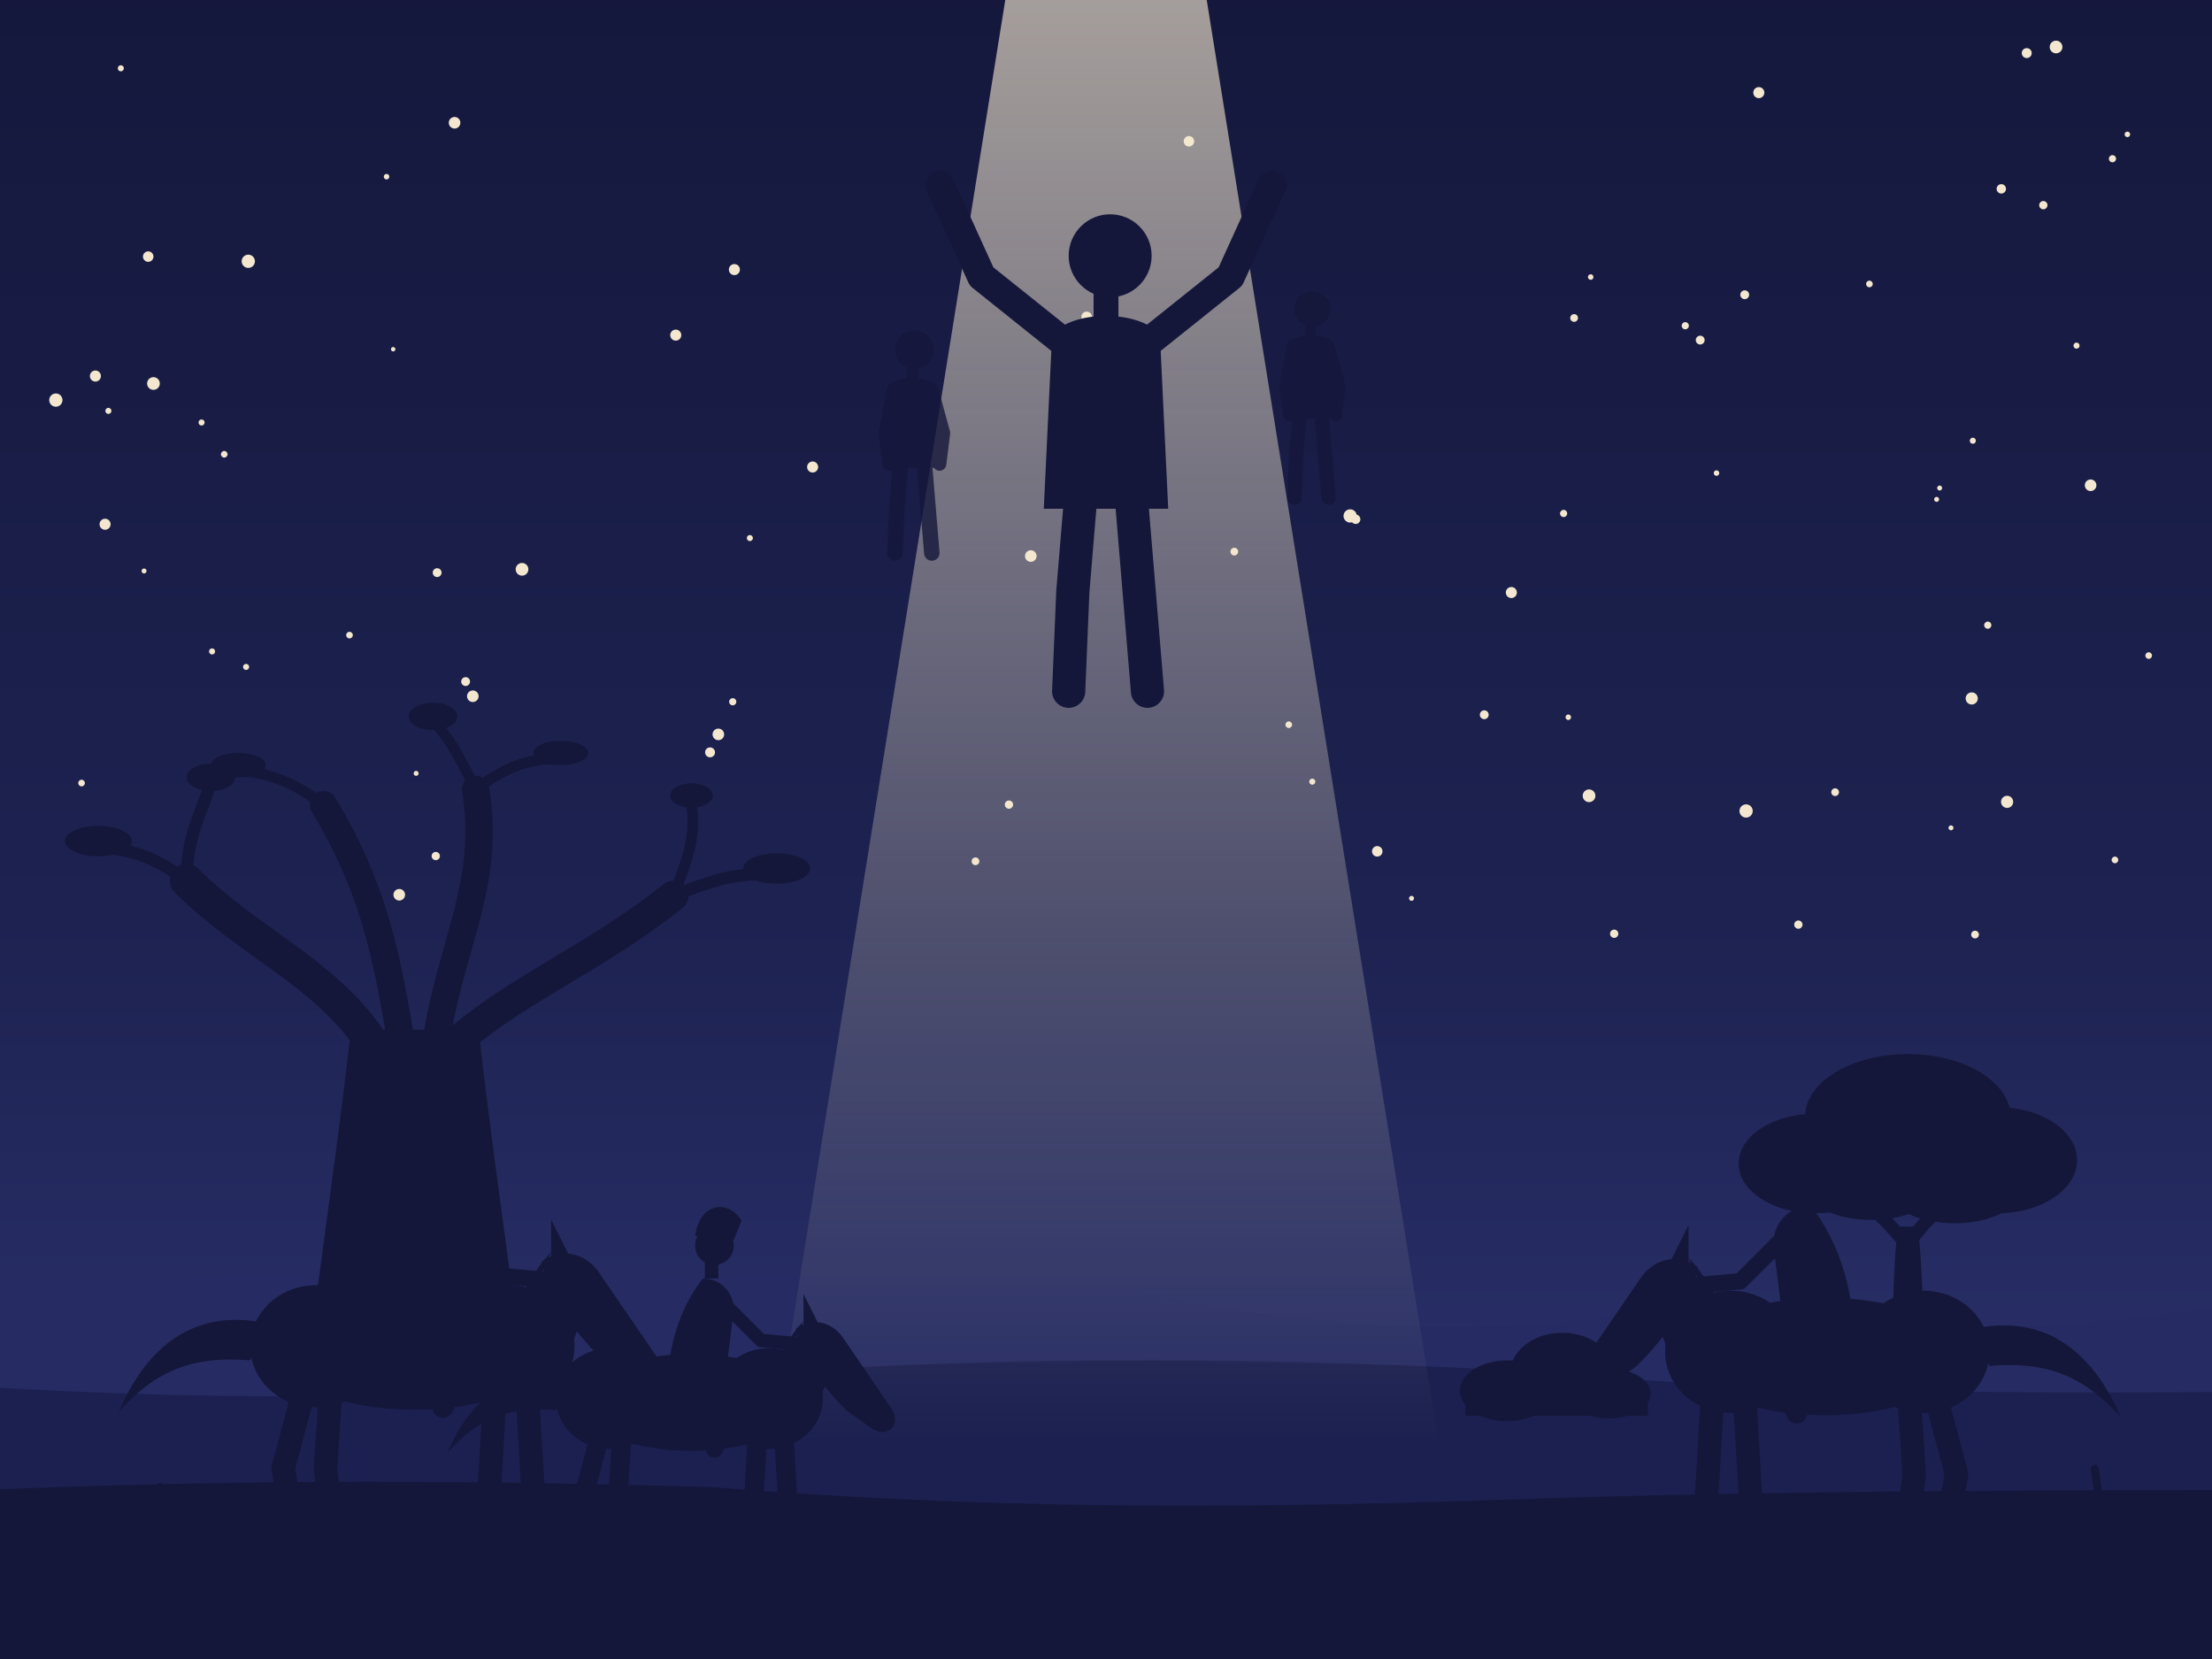
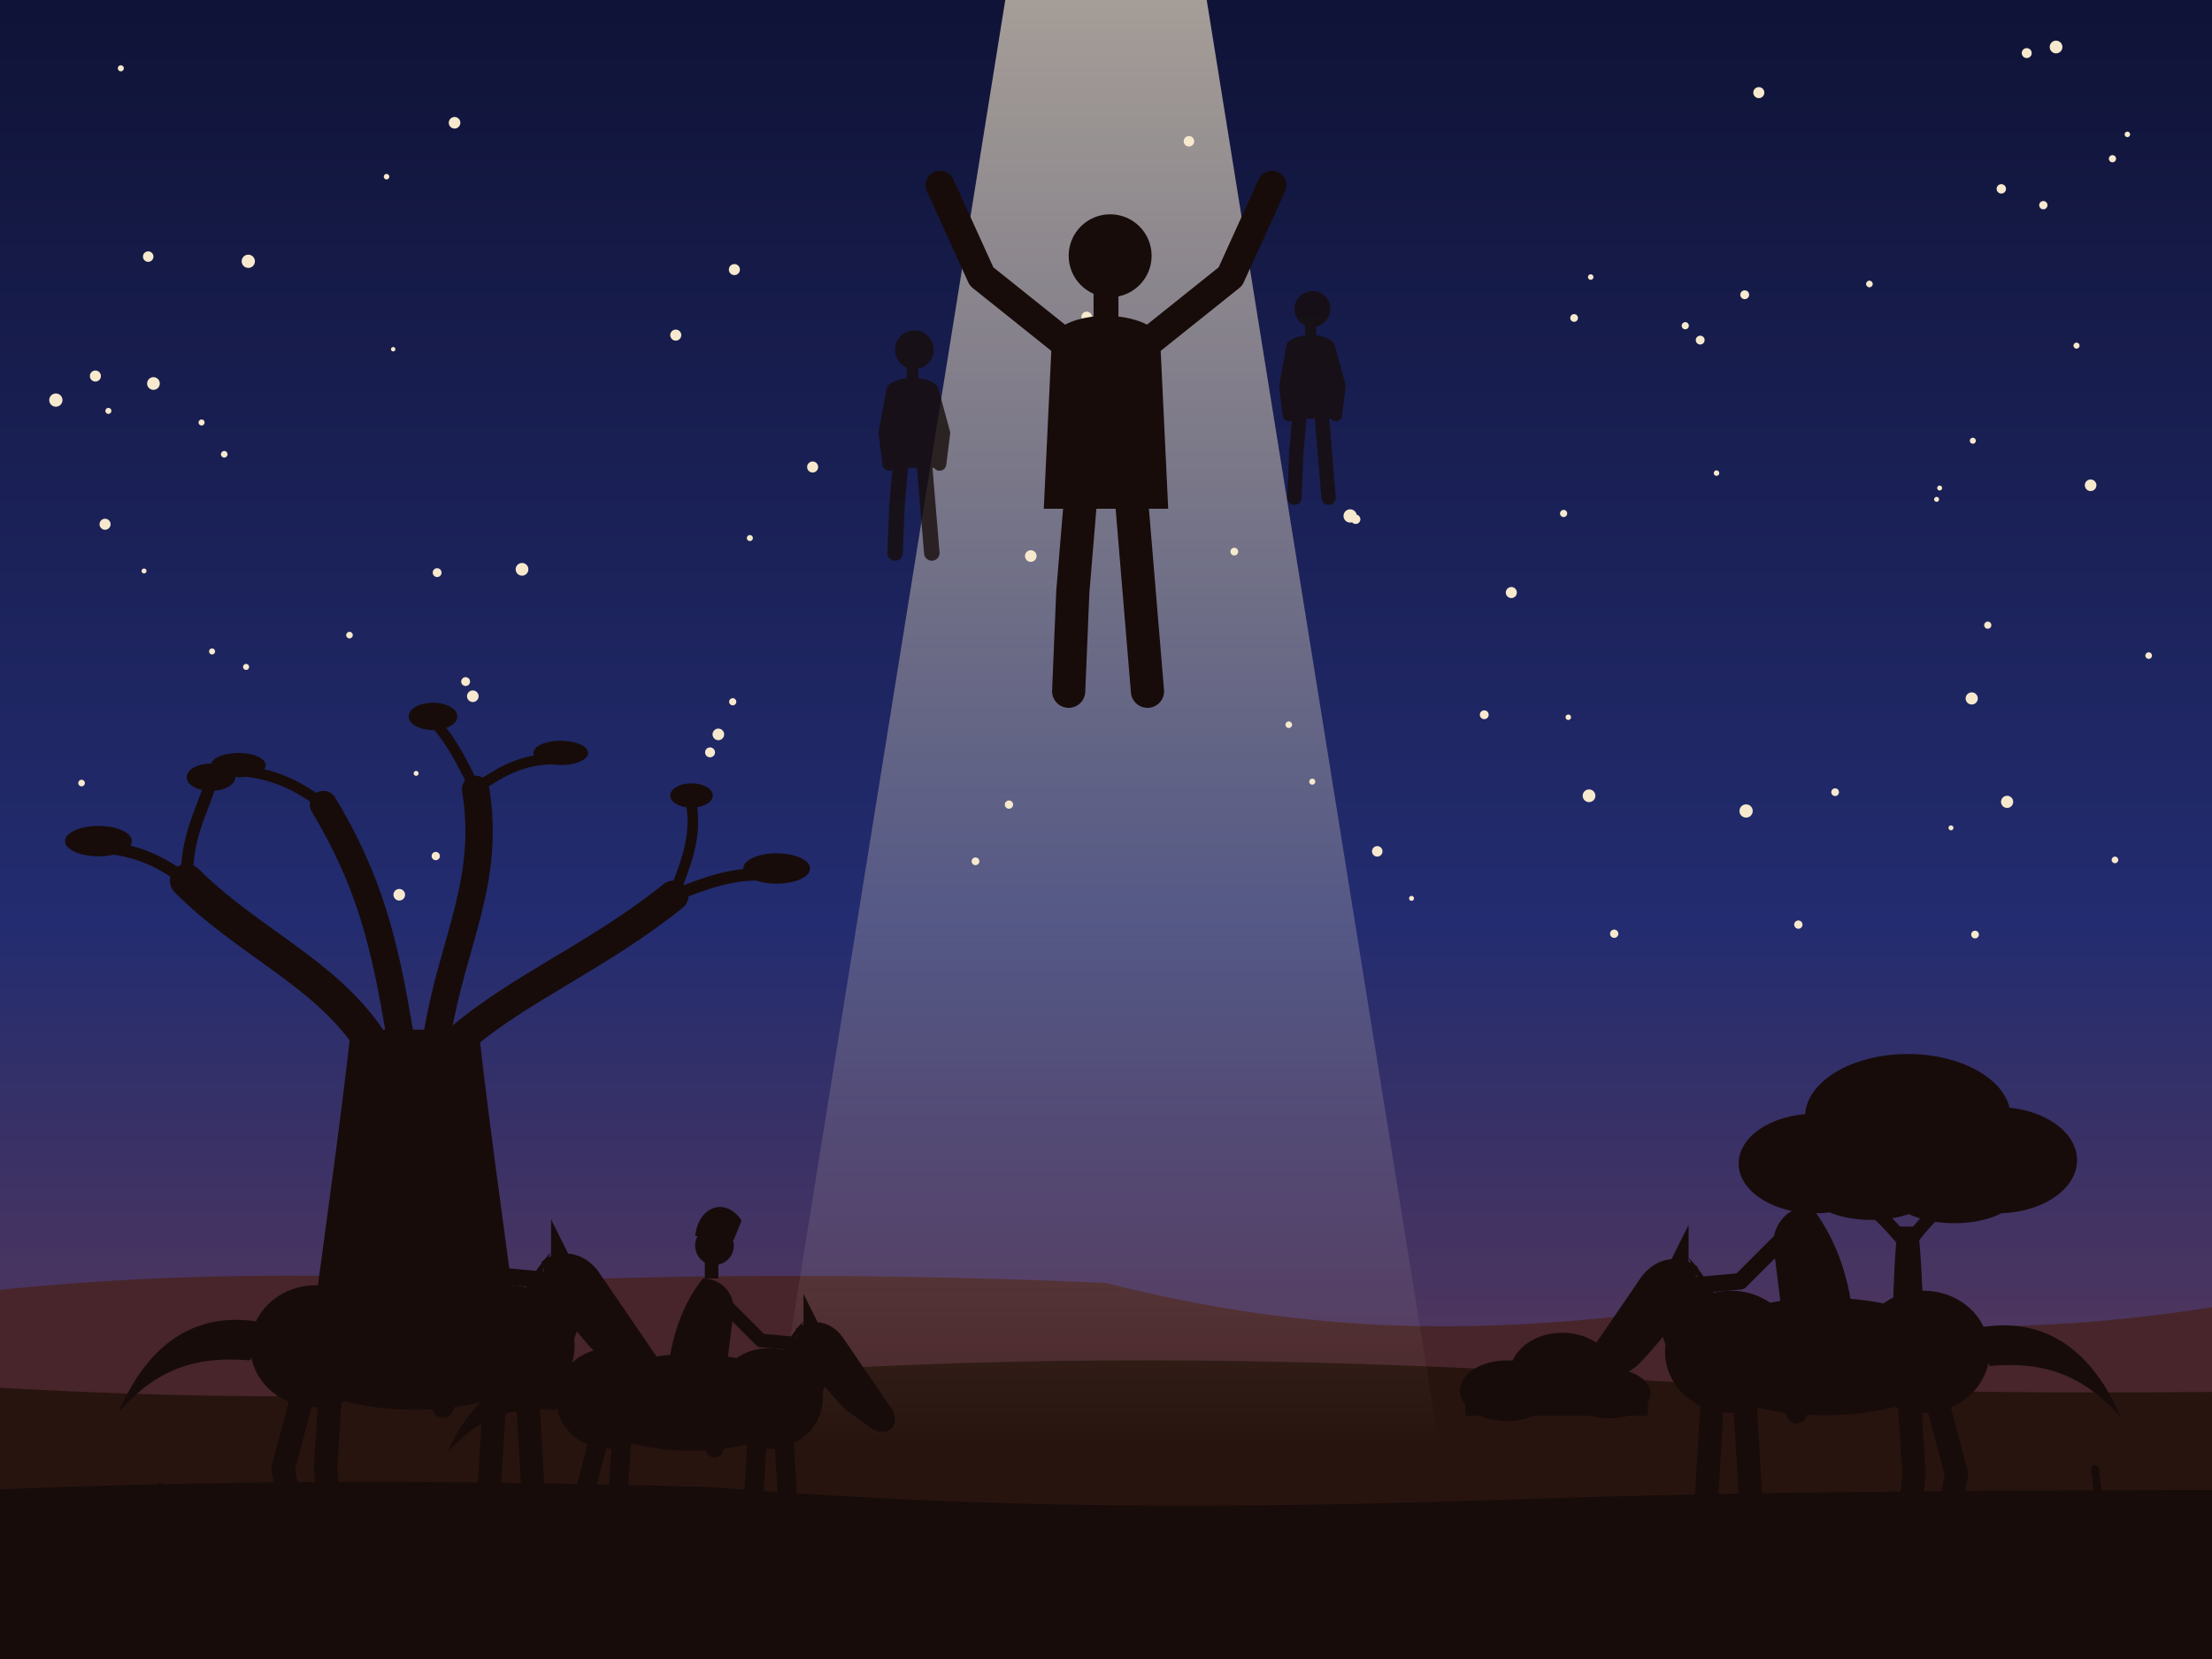
<svg xmlns="http://www.w3.org/2000/svg" viewBox="0 0 800 600" preserveAspectRatio="xMidYMid slice">
  <defs>
    <linearGradient id="diaba-lompo-ciel" x1="0" y1="0" x2="0" y2="1">
-       <stop offset="0" stop-color="#14173a" />
-       <stop offset="0.55" stop-color="#1d2251" />
-       <stop offset="1" stop-color="#323a7a" />
+       <stop offset="0" stop-color="#0d1030" />
+       <stop offset="0.55" stop-color="#232c70" />
+       <stop offset="1" stop-color="#7a3f4a" />
    </linearGradient>
    <radialGradient id="diaba-lompo-halo">
-       <stop offset="0" stop-color="#f3e7cf" stop-opacity="0.55" />
-       <stop offset="0.5" stop-color="#f3e7cf" stop-opacity="0.15" />
-       <stop offset="1" stop-color="#f3e7cf" stop-opacity="0" />
+       <stop offset="0" stop-color="#f7e9cd" stop-opacity="0.55" />
+       <stop offset="0.5" stop-color="#f7e9cd" stop-opacity="0.15" />
+       <stop offset="1" stop-color="#f7e9cd" stop-opacity="0" />
    </radialGradient>
    <linearGradient id="diaba-lompo-rayon" x1="0" y1="0" x2="0" y2="1">
-       <stop offset="0" stop-color="#f3e7cf" stop-opacity="0.7" />
-       <stop offset="1" stop-color="#f3e7cf" stop-opacity="0" />
+       <stop offset="0" stop-color="#f7e9cd" stop-opacity="0.7" />
+       <stop offset="1" stop-color="#f7e9cd" stop-opacity="0" />
    </linearGradient>
  </defs>
  <g class="calque-fond">
    <rect x="-40" y="-40" width="880" height="680" fill="url(#diaba-lompo-ciel)" />
    <g class="anime-scintille">
-       <g fill="#f3e7cf">
+       <g fill="#f7e9cd">
        <circle cx="20.2" cy="144.7" r="2.4" />
        <circle cx="631.5" cy="293.3" r="2.4" />
        <circle cx="725.9" cy="290" r="2.2" />
        <circle cx="265" cy="253.8" r="1.3" />
        <circle cx="72.9" cy="152.8" r="1.1" />
        <circle cx="565.5" cy="185.7" r="1.3" />
        <circle cx="567.2" cy="259.4" r="1" />
        <circle cx="139.8" cy="63.9" r="1" />
        <circle cx="546.6" cy="214.3" r="2" />
        <circle cx="636.1" cy="33.5" r="2" />
        <circle cx="265.6" cy="97.5" r="2" />
        <circle cx="739" cy="74.2" r="1.5" />
        <circle cx="733" cy="19.2" r="1.8" />
        <circle cx="764" cy="57.4" r="1.3" />
        <circle cx="498.1" cy="307.9" r="1.9" />
        <circle cx="764.9" cy="311" r="1.2" />
        <circle cx="157.6" cy="309.6" r="1.5" />
        <circle cx="466.1" cy="262.1" r="1.2" />
        <circle cx="574.7" cy="287.8" r="2.3" />
        <circle cx="631" cy="106.6" r="1.6" />
        <circle cx="89" cy="241.2" r="1.1" />
        <circle cx="81.1" cy="164.3" r="1.2" />
        <circle cx="713.1" cy="252.6" r="2.2" />
        <circle cx="38" cy="189.6" r="2" />
        <circle cx="293.9" cy="168.9" r="2" />
        <circle cx="52.1" cy="206.5" r="0.9" />
        <circle cx="188.8" cy="205.9" r="2.3" />
        <circle cx="126.4" cy="229.7" r="1.2" />
        <circle cx="474.6" cy="282.7" r="1.1" />
        <circle cx="583.8" cy="337.7" r="1.5" />
        <circle cx="446.4" cy="199.5" r="1.4" />
        <circle cx="53.6" cy="92.8" r="1.9" />
        <circle cx="700.4" cy="180.6" r="0.9" />
        <circle cx="43.7" cy="24.7" r="1.1" />
        <circle cx="609.5" cy="117.8" r="1.3" />
        <circle cx="352.8" cy="311.5" r="1.4" />
        <circle cx="713.5" cy="159.4" r="1.1" />
        <circle cx="536.8" cy="258.5" r="1.6" />
        <circle cx="490.3" cy="187.8" r="1.7" />
        <circle cx="569.3" cy="115" r="1.4" />
        <circle cx="575.3" cy="100.2" r="1" />
        <circle cx="769.4" cy="48.6" r="1" />
        <circle cx="364.9" cy="291" r="1.5" />
        <circle cx="34.5" cy="136" r="2" />
        <circle cx="144.4" cy="323.6" r="2.1" />
        <circle cx="701.5" cy="176.5" r="0.9" />
        <circle cx="76.7" cy="235.6" r="1.1" />
        <circle cx="150.5" cy="279.7" r="0.9" />
        <circle cx="259.8" cy="265.6" r="2.1" />
        <circle cx="142.2" cy="126.3" r="0.8" />
        <circle cx="39.2" cy="148.6" r="1.1" />
        <circle cx="164.4" cy="44.4" r="2.1" />
        <circle cx="168.4" cy="246.5" r="1.6" />
        <circle cx="723.8" cy="68.3" r="1.7" />
        <circle cx="751" cy="125" r="1.1" />
        <circle cx="756.1" cy="175.5" r="2.1" />
        <circle cx="663.7" cy="286.5" r="1.4" />
        <circle cx="256.8" cy="272.1" r="1.8" />
        <circle cx="714.3" cy="338" r="1.4" />
        <circle cx="430" cy="51.1" r="1.9" />
        <circle cx="271.2" cy="194.6" r="1.1" />
        <circle cx="171" cy="251.8" r="2.1" />
        <circle cx="676.1" cy="102.7" r="1.2" />
        <circle cx="244.4" cy="121.2" r="2" />
        <circle cx="488.3" cy="186.6" r="2.4" />
        <circle cx="743.6" cy="17" r="2.3" />
        <circle cx="29.5" cy="283.2" r="1.2" />
        <circle cx="620.8" cy="171.1" r="1" />
        <circle cx="705.6" cy="299.4" r="0.9" />
        <circle cx="89.8" cy="94.5" r="2.4" />
        <circle cx="510.5" cy="324.9" r="0.9" />
        <circle cx="718.9" cy="226.1" r="1.3" />
        <circle cx="650.4" cy="334.4" r="1.5" />
        <circle cx="614.9" cy="123" r="1.6" />
        <circle cx="777.1" cy="237.1" r="1.2" />
        <circle cx="55.5" cy="138.7" r="2.3" />
        <circle cx="158.1" cy="207.1" r="1.6" />
        <circle cx="393" cy="114.6" r="1.9" />
        <circle cx="372.8" cy="201.1" r="2.1" />
        <circle cx="238.1" cy="326.9" r="1" />
      </g>
    </g>
-     <path fill="#262c63" d="M-30 470 C45.3 460 109.8 460 185 463.4 C260.3 460.7 324.8 460.7 400 464 C475.3 483.2 539.8 483.2 615 472.4 C690.3 483 754.8 483 830 467.2 V630 H-30Z" />
-     <path fill="#1b2050" d="M-30 500 C70.3 507 156.3 507 256.7 497.7 C357 490.5 443 490.5 543.3 495.4 C643.7 504.1 729.7 504.1 830 503.2 V630 H-30Z" />
+     <path fill="#47252a" d="M-30 470 C45.3 460 109.8 460 185 463.4 C260.3 460.7 324.8 460.7 400 464 C475.3 483.2 539.8 483.2 615 472.4 C690.3 483 754.8 483 830 467.2 V630 H-30Z" />
+     <path fill="#28140f" d="M-30 500 C70.3 507 156.3 507 256.7 497.7 C357 490.5 443 490.5 543.3 495.4 C643.7 504.1 729.7 504.1 830 503.2 V630 H-30Z" />
  </g>
  <g class="calque-decor">
    <g class="anime-lueur">
      <path fill="url(#diaba-lompo-rayon)" d="M370 -40 L430 -40 L520 520 L280 520Z" />
    </g>
    <g transform="translate(150 500) scale(0.55 0.55)">
-       <g fill="#14173a" stroke="#14173a" stroke-linecap="round">
+       <g fill="#170c0a" stroke="#170c0a" stroke-linecap="round">
        <path stroke="none" d="M-72 0 C-62 -80 -50 -160 -42 -232 L42 -232 C50 -160 62 -80 72 0Z" />
        <g fill="none">
          <path stroke-width="22" d="M-30 -226 C-60 -270 -110 -290 -150 -330" />
          <path stroke-width="18" d="M-10 -230 C-20 -290 -30 -330 -60 -380" />
          <path stroke-width="18" d="M15 -230 C25 -290 50 -330 40 -390" />
          <path stroke-width="20" d="M30 -226 C70 -260 120 -280 170 -320" />
          <path stroke-width="8" d="M-150 -330 C-170 -345 -185 -350 -205 -352" />
          <path stroke-width="8" d="M-150 -330 C-150 -360 -140 -375 -135 -392" />
          <path stroke-width="7" d="M-60 -380 C-80 -395 -95 -400 -112 -402" />
          <path stroke-width="7" d="M40 -390 C30 -410 25 -420 15 -432" />
          <path stroke-width="7" d="M40 -390 C60 -405 75 -410 92 -410" />
          <path stroke-width="8" d="M170 -320 C195 -330 210 -335 232 -334" />
          <path stroke-width="7" d="M170 -320 C180 -345 185 -360 182 -380" />
        </g>
        <g stroke="none">
          <ellipse cx="-208" cy="-356" rx="22" ry="10" />
          <ellipse cx="-134" cy="-398" rx="16" ry="9" />
          <ellipse cx="-116" cy="-406" rx="18" ry="8" />
          <ellipse cx="12" cy="-438" rx="16" ry="9" />
          <ellipse cx="96" cy="-414" rx="18" ry="8" />
          <ellipse cx="238" cy="-338" rx="22" ry="10" />
          <ellipse cx="182" cy="-386" rx="14" ry="8" />
        </g>
      </g>
    </g>
    <g transform="translate(690 506) scale(0.6 0.6)">
-       <g fill="#14173a">
+       <g fill="#170c0a">
        <path d="M-12 0 C-8 -40 -10 -70 -6 -104 L6 -104 C10 -70 8 -40 14 0Z" />
-         <path d="M0 -92 C-14 -110 -28 -122 -44 -130" fill="none" stroke="#14173a" stroke-width="8" stroke-linecap="round" stroke-linejoin="round" />
-         <path d="M2 -96 C14 -112 26 -122 40 -128" fill="none" stroke="#14173a" stroke-width="8" stroke-linecap="round" stroke-linejoin="round" />
+         <path d="M0 -92 C-14 -110 -28 -122 -44 -130" fill="none" stroke="#170c0a" stroke-width="8" stroke-linecap="round" stroke-linejoin="round" />
+         <path d="M2 -96 C14 -112 26 -122 40 -128" fill="none" stroke="#170c0a" stroke-width="8" stroke-linecap="round" stroke-linejoin="round" />
        <ellipse cx="-56" cy="-142" rx="46" ry="30" />
        <ellipse cx="0" cy="-170" rx="62" ry="38" />
        <ellipse cx="54" cy="-144" rx="48" ry="32" />
        <ellipse cx="-22" cy="-126" rx="38" ry="18" />
        <ellipse cx="28" cy="-124" rx="38" ry="18" />
      </g>
    </g>
    <g transform="translate(560 512) scale(0.5 0.5)">
-       <g fill="#14173a">
+       <g fill="#170c0a">
        <ellipse cx="-30" cy="-18" rx="34" ry="22" />
        <ellipse cx="10" cy="-30" rx="38" ry="30" />
        <ellipse cx="44" cy="-16" rx="30" ry="18" />
        <rect x="-60" y="-14" width="132" height="14" />
      </g>
    </g>
  </g>
  <g class="calque-personnages">
    <g class="anime-descend">
      <g transform="translate(400 250) scale(1.5 1.5)">
-         <path d="M-6 -48 L-8 -24 L-9 0" fill="none" stroke="#14173a" stroke-width="8" stroke-linecap="round" stroke-linejoin="round" />
-         <path d="M6 -48 L8 -24 L10 0" fill="none" stroke="#14173a" stroke-width="8" stroke-linecap="round" stroke-linejoin="round" />
-         <g fill="#14173a">
+         <path d="M-6 -48 L-8 -24 L-9 0" fill="none" stroke="#170c0a" stroke-width="8" stroke-linecap="round" stroke-linejoin="round" />
+         <path d="M6 -48 L8 -24 L10 0" fill="none" stroke="#170c0a" stroke-width="8" stroke-linecap="round" stroke-linejoin="round" />
+         <g fill="#170c0a">
          <path d="M-15 -44 L-13 -86 C-8 -92 8 -92 13 -86 L15 -44Z" />
          <rect x="-3" y="-98" width="6" height="10" />
          <circle cx="1" cy="-105" r="10" />
        </g>
-         <path d="M-10 -84 L-30 -100 L-40 -122" fill="none" stroke="#14173a" stroke-width="7" stroke-linecap="round" stroke-linejoin="round" />
-         <path d="M10 -84 L30 -100 L40 -122" fill="none" stroke="#14173a" stroke-width="7" stroke-linecap="round" stroke-linejoin="round" />
+         <path d="M-10 -84 L-30 -100 L-40 -122" fill="none" stroke="#170c0a" stroke-width="7" stroke-linecap="round" stroke-linejoin="round" />
+         <path d="M10 -84 L30 -100 L40 -122" fill="none" stroke="#170c0a" stroke-width="7" stroke-linecap="round" stroke-linejoin="round" />
      </g>
    </g>
    <g class="anime-descend" style="animation-delay:-2s;opacity:0.8">
      <g transform="translate(330 200) scale(0.7 0.7)">
-         <path d="M-6 -48 L-8 -24 L-9 0" fill="none" stroke="#14173a" stroke-width="8" stroke-linecap="round" stroke-linejoin="round" />
-         <path d="M6 -48 L8 -24 L10 0" fill="none" stroke="#14173a" stroke-width="8" stroke-linecap="round" stroke-linejoin="round" />
-         <g fill="#14173a">
+         <path d="M-6 -48 L-8 -24 L-9 0" fill="none" stroke="#170c0a" stroke-width="8" stroke-linecap="round" stroke-linejoin="round" />
+         <path d="M6 -48 L8 -24 L10 0" fill="none" stroke="#170c0a" stroke-width="8" stroke-linecap="round" stroke-linejoin="round" />
+         <g fill="#170c0a">
          <path d="M-15 -44 L-13 -86 C-8 -92 8 -92 13 -86 L15 -44Z" />
          <rect x="-3" y="-98" width="6" height="10" />
          <circle cx="1" cy="-105" r="10" />
        </g>
-         <path d="M-10 -84 L-14 -62 L-12 -46" fill="none" stroke="#14173a" stroke-width="7" stroke-linecap="round" stroke-linejoin="round" />
-         <path d="M10 -84 L16 -62 L14 -46" fill="none" stroke="#14173a" stroke-width="7" stroke-linecap="round" stroke-linejoin="round" />
+         <path d="M-10 -84 L-14 -62 L-12 -46" fill="none" stroke="#170c0a" stroke-width="7" stroke-linecap="round" stroke-linejoin="round" />
+         <path d="M10 -84 L16 -62 L14 -46" fill="none" stroke="#170c0a" stroke-width="7" stroke-linecap="round" stroke-linejoin="round" />
      </g>
      <g transform="translate(474 180) scale(0.65 0.65)">
-         <path d="M-6 -48 L-8 -24 L-9 0" fill="none" stroke="#14173a" stroke-width="8" stroke-linecap="round" stroke-linejoin="round" />
-         <path d="M6 -48 L8 -24 L10 0" fill="none" stroke="#14173a" stroke-width="8" stroke-linecap="round" stroke-linejoin="round" />
-         <g fill="#14173a">
+         <path d="M-6 -48 L-8 -24 L-9 0" fill="none" stroke="#170c0a" stroke-width="8" stroke-linecap="round" stroke-linejoin="round" />
+         <path d="M6 -48 L8 -24 L10 0" fill="none" stroke="#170c0a" stroke-width="8" stroke-linecap="round" stroke-linejoin="round" />
+         <g fill="#170c0a">
          <path d="M-15 -44 L-13 -86 C-8 -92 8 -92 13 -86 L15 -44Z" />
          <rect x="-3" y="-98" width="6" height="10" />
          <circle cx="1" cy="-105" r="10" />
        </g>
-         <path d="M-10 -84 L-14 -62 L-12 -46" fill="none" stroke="#14173a" stroke-width="7" stroke-linecap="round" stroke-linejoin="round" />
-         <path d="M10 -84 L16 -62 L14 -46" fill="none" stroke="#14173a" stroke-width="7" stroke-linecap="round" stroke-linejoin="round" />
-       </g>
-     </g>
-     <path fill="#14173a" d="M-30 540 C70.3 535 156.3 535 256.7 537.8 C357 545.8 443 545.8 543.3 542.4 C643.7 539 729.7 539 830 538.8 V630 H-30Z" />
+         <path d="M-10 -84 L-14 -62 L-12 -46" fill="none" stroke="#170c0a" stroke-width="7" stroke-linecap="round" stroke-linejoin="round" />
+         <path d="M10 -84 L16 -62 L14 -46" fill="none" stroke="#170c0a" stroke-width="7" stroke-linecap="round" stroke-linejoin="round" />
+       </g>
+     </g>
+     <path fill="#170c0a" d="M-30 540 C70.3 535 156.3 535 256.7 537.8 C357 545.8 443 545.8 543.3 542.4 C643.7 539 729.7 539 830 538.8 V630 H-30Z" />
    <g transform="translate(150 560) scale(0.85 0.85)">
-       <g fill="#14173a">
+       <g fill="#170c0a">
        <ellipse cx="0" cy="-84" rx="58" ry="25" />
        <ellipse cx="40" cy="-86" rx="28" ry="26" />
        <ellipse cx="-42" cy="-86" rx="28" ry="26" />
        <path d="M38 -92 L56 -120 L76 -112 L66 -84Z" />
        <path d="M54 -122 C62 -128 72 -126 78 -118 L104 -80 C108 -72 102 -66 94 -70 L80 -80 C72 -88 64 -98 58 -108Z" />
        <path d="M58 -122 L58 -140 L66 -124Z" />
        <path d="M40 -96 C46 -110 52 -120 58 -126 L50 -108 L46 -100Z" />
        <path d="M-64 -96 C-94 -102 -114 -86 -126 -58 C-110 -76 -94 -82 -70 -80Z" />
      </g>
-       <path d="M48 -64 L50 -30 L52 0" fill="none" stroke="#14173a" stroke-width="10" stroke-linecap="round" stroke-linejoin="round" />
-       <path d="M34 -64 L32 -30 L30 0" fill="none" stroke="#14173a" stroke-width="10" stroke-linecap="round" stroke-linejoin="round" />
-       <path d="M-48 -64 L-56 -34 L-50 0" fill="none" stroke="#14173a" stroke-width="10" stroke-linecap="round" stroke-linejoin="round" />
-       <path d="M-36 -64 L-38 -34 L-34 0" fill="none" stroke="#14173a" stroke-width="10" stroke-linecap="round" stroke-linejoin="round" />
-       <ellipse cx="52" cy="0" rx="7" ry="5" fill="#14173a" />
-       <ellipse cx="30" cy="0" rx="7" ry="5" fill="#14173a" />
-       <ellipse cx="-50" cy="0" rx="7" ry="5" fill="#14173a" />
-       <ellipse cx="-34" cy="0" rx="7" ry="5" fill="#14173a" />
-       <g fill="#14173a">
+       <path d="M48 -64 L50 -30 L52 0" fill="none" stroke="#170c0a" stroke-width="10" stroke-linecap="round" stroke-linejoin="round" />
+       <path d="M34 -64 L32 -30 L30 0" fill="none" stroke="#170c0a" stroke-width="10" stroke-linecap="round" stroke-linejoin="round" />
+       <path d="M-48 -64 L-56 -34 L-50 0" fill="none" stroke="#170c0a" stroke-width="10" stroke-linecap="round" stroke-linejoin="round" />
+       <path d="M-36 -64 L-38 -34 L-34 0" fill="none" stroke="#170c0a" stroke-width="10" stroke-linecap="round" stroke-linejoin="round" />
+       <ellipse cx="52" cy="0" rx="7" ry="5" fill="#170c0a" />
+       <ellipse cx="30" cy="0" rx="7" ry="5" fill="#170c0a" />
+       <ellipse cx="-50" cy="0" rx="7" ry="5" fill="#170c0a" />
+       <ellipse cx="-34" cy="0" rx="7" ry="5" fill="#170c0a" />
+       <g fill="#170c0a">
        <path d="M-12 -100 C-10 -122 -2 -138 6 -148 C16 -148 22 -140 22 -132 L18 -100Z" />
        <rect x="7" y="-158" width="7" height="10" />
        <circle cx="12" cy="-165" r="10" />
        <path d="M2 -170 C4 -186 18 -190 26 -178 L22 -168Z" />
        <path d="M-14 -102 C-24 -94 -30 -82 -28 -70 L18 -74 L18 -100Z" />
      </g>
-       <path d="M4 -100 L20 -78 L12 -60" fill="none" stroke="#14173a" stroke-width="9" stroke-linecap="round" stroke-linejoin="round" />
-       <path d="M16 -136 L36 -116 L58 -114" fill="none" stroke="#14173a" stroke-width="7" stroke-linecap="round" stroke-linejoin="round" />
+       <path d="M4 -100 L20 -78 L12 -60" fill="none" stroke="#170c0a" stroke-width="9" stroke-linecap="round" stroke-linejoin="round" />
+       <path d="M16 -136 L36 -116 L58 -114" fill="none" stroke="#170c0a" stroke-width="7" stroke-linecap="round" stroke-linejoin="round" />
    </g>
    <g transform="translate(250 566) scale(0.7 0.7)">
-       <g fill="#14173a">
+       <g fill="#170c0a">
        <ellipse cx="0" cy="-84" rx="58" ry="25" />
        <ellipse cx="40" cy="-86" rx="28" ry="26" />
        <ellipse cx="-42" cy="-86" rx="28" ry="26" />
        <path d="M38 -92 L56 -120 L76 -112 L66 -84Z" />
        <path d="M54 -122 C62 -128 72 -126 78 -118 L104 -80 C108 -72 102 -66 94 -70 L80 -80 C72 -88 64 -98 58 -108Z" />
        <path d="M58 -122 L58 -140 L66 -124Z" />
        <path d="M40 -96 C46 -110 52 -120 58 -126 L50 -108 L46 -100Z" />
        <path d="M-64 -96 C-94 -102 -114 -86 -126 -58 C-110 -76 -94 -82 -70 -80Z" />
      </g>
-       <path d="M48 -64 L50 -30 L52 0" fill="none" stroke="#14173a" stroke-width="10" stroke-linecap="round" stroke-linejoin="round" />
-       <path d="M34 -64 L32 -30 L30 0" fill="none" stroke="#14173a" stroke-width="10" stroke-linecap="round" stroke-linejoin="round" />
-       <path d="M-48 -64 L-56 -34 L-50 0" fill="none" stroke="#14173a" stroke-width="10" stroke-linecap="round" stroke-linejoin="round" />
-       <path d="M-36 -64 L-38 -34 L-34 0" fill="none" stroke="#14173a" stroke-width="10" stroke-linecap="round" stroke-linejoin="round" />
-       <ellipse cx="52" cy="0" rx="7" ry="5" fill="#14173a" />
-       <ellipse cx="30" cy="0" rx="7" ry="5" fill="#14173a" />
-       <ellipse cx="-50" cy="0" rx="7" ry="5" fill="#14173a" />
-       <ellipse cx="-34" cy="0" rx="7" ry="5" fill="#14173a" />
-       <g fill="#14173a">
+       <path d="M48 -64 L50 -30 L52 0" fill="none" stroke="#170c0a" stroke-width="10" stroke-linecap="round" stroke-linejoin="round" />
+       <path d="M34 -64 L32 -30 L30 0" fill="none" stroke="#170c0a" stroke-width="10" stroke-linecap="round" stroke-linejoin="round" />
+       <path d="M-48 -64 L-56 -34 L-50 0" fill="none" stroke="#170c0a" stroke-width="10" stroke-linecap="round" stroke-linejoin="round" />
+       <path d="M-36 -64 L-38 -34 L-34 0" fill="none" stroke="#170c0a" stroke-width="10" stroke-linecap="round" stroke-linejoin="round" />
+       <ellipse cx="52" cy="0" rx="7" ry="5" fill="#170c0a" />
+       <ellipse cx="30" cy="0" rx="7" ry="5" fill="#170c0a" />
+       <ellipse cx="-50" cy="0" rx="7" ry="5" fill="#170c0a" />
+       <ellipse cx="-34" cy="0" rx="7" ry="5" fill="#170c0a" />
+       <g fill="#170c0a">
        <path d="M-12 -100 C-10 -122 -2 -138 6 -148 C16 -148 22 -140 22 -132 L18 -100Z" />
        <rect x="7" y="-158" width="7" height="10" />
        <circle cx="12" cy="-165" r="10" />
        <path d="M2 -170 C4 -186 18 -190 26 -178 L22 -168Z" />
        <path d="M-14 -102 C-24 -94 -30 -82 -28 -70 L18 -74 L18 -100Z" />
      </g>
-       <path d="M4 -100 L20 -78 L12 -60" fill="none" stroke="#14173a" stroke-width="9" stroke-linecap="round" stroke-linejoin="round" />
-       <path d="M16 -136 L36 -116 L58 -114" fill="none" stroke="#14173a" stroke-width="7" stroke-linecap="round" stroke-linejoin="round" />
+       <path d="M4 -100 L20 -78 L12 -60" fill="none" stroke="#170c0a" stroke-width="9" stroke-linecap="round" stroke-linejoin="round" />
+       <path d="M16 -136 L36 -116 L58 -114" fill="none" stroke="#170c0a" stroke-width="7" stroke-linecap="round" stroke-linejoin="round" />
    </g>
    <g transform="translate(660 562) scale(-0.85 0.85)">
-       <g fill="#14173a">
+       <g fill="#170c0a">
        <ellipse cx="0" cy="-84" rx="58" ry="25" />
        <ellipse cx="40" cy="-86" rx="28" ry="26" />
        <ellipse cx="-42" cy="-86" rx="28" ry="26" />
        <path d="M38 -92 L56 -120 L76 -112 L66 -84Z" />
        <path d="M54 -122 C62 -128 72 -126 78 -118 L104 -80 C108 -72 102 -66 94 -70 L80 -80 C72 -88 64 -98 58 -108Z" />
        <path d="M58 -122 L58 -140 L66 -124Z" />
        <path d="M40 -96 C46 -110 52 -120 58 -126 L50 -108 L46 -100Z" />
        <path d="M-64 -96 C-94 -102 -114 -86 -126 -58 C-110 -76 -94 -82 -70 -80Z" />
      </g>
-       <path d="M48 -64 L50 -30 L52 0" fill="none" stroke="#14173a" stroke-width="10" stroke-linecap="round" stroke-linejoin="round" />
-       <path d="M34 -64 L32 -30 L30 0" fill="none" stroke="#14173a" stroke-width="10" stroke-linecap="round" stroke-linejoin="round" />
-       <path d="M-48 -64 L-56 -34 L-50 0" fill="none" stroke="#14173a" stroke-width="10" stroke-linecap="round" stroke-linejoin="round" />
-       <path d="M-36 -64 L-38 -34 L-34 0" fill="none" stroke="#14173a" stroke-width="10" stroke-linecap="round" stroke-linejoin="round" />
-       <ellipse cx="52" cy="0" rx="7" ry="5" fill="#14173a" />
-       <ellipse cx="30" cy="0" rx="7" ry="5" fill="#14173a" />
-       <ellipse cx="-50" cy="0" rx="7" ry="5" fill="#14173a" />
-       <ellipse cx="-34" cy="0" rx="7" ry="5" fill="#14173a" />
-       <g fill="#14173a">
+       <path d="M48 -64 L50 -30 L52 0" fill="none" stroke="#170c0a" stroke-width="10" stroke-linecap="round" stroke-linejoin="round" />
+       <path d="M34 -64 L32 -30 L30 0" fill="none" stroke="#170c0a" stroke-width="10" stroke-linecap="round" stroke-linejoin="round" />
+       <path d="M-48 -64 L-56 -34 L-50 0" fill="none" stroke="#170c0a" stroke-width="10" stroke-linecap="round" stroke-linejoin="round" />
+       <path d="M-36 -64 L-38 -34 L-34 0" fill="none" stroke="#170c0a" stroke-width="10" stroke-linecap="round" stroke-linejoin="round" />
+       <ellipse cx="52" cy="0" rx="7" ry="5" fill="#170c0a" />
+       <ellipse cx="30" cy="0" rx="7" ry="5" fill="#170c0a" />
+       <ellipse cx="-50" cy="0" rx="7" ry="5" fill="#170c0a" />
+       <ellipse cx="-34" cy="0" rx="7" ry="5" fill="#170c0a" />
+       <g fill="#170c0a">
        <path d="M-12 -100 C-10 -122 -2 -138 6 -148 C16 -148 22 -140 22 -132 L18 -100Z" />
        <rect x="7" y="-158" width="7" height="10" />
        <circle cx="12" cy="-165" r="10" />
        <path d="M2 -170 C4 -186 18 -190 26 -178 L22 -168Z" />
        <path d="M-14 -102 C-24 -94 -30 -82 -28 -70 L18 -74 L18 -100Z" />
      </g>
-       <path d="M4 -100 L20 -78 L12 -60" fill="none" stroke="#14173a" stroke-width="9" stroke-linecap="round" stroke-linejoin="round" />
-       <path d="M16 -136 L36 -116 L58 -114" fill="none" stroke="#14173a" stroke-width="7" stroke-linecap="round" stroke-linejoin="round" />
+       <path d="M4 -100 L20 -78 L12 -60" fill="none" stroke="#170c0a" stroke-width="9" stroke-linecap="round" stroke-linejoin="round" />
+       <path d="M16 -136 L36 -116 L58 -114" fill="none" stroke="#170c0a" stroke-width="7" stroke-linecap="round" stroke-linejoin="round" />
    </g>
    <g transform="translate(60 586) scale(1.1 1.1)">
      <g class="anime-vent">
-         <path d="M0 0 C-2 -14 -8 -26 -16 -34" fill="none" stroke="#14173a" stroke-width="2.4" stroke-linecap="round" stroke-linejoin="round" />
-         <path d="M2 0 C2 -16 0 -30 -2 -44" fill="none" stroke="#14173a" stroke-width="2.4" stroke-linecap="round" stroke-linejoin="round" />
-         <path d="M4 0 C6 -14 12 -26 20 -36" fill="none" stroke="#14173a" stroke-width="2.4" stroke-linecap="round" stroke-linejoin="round" />
-         <path d="M-4 0 C-8 -10 -16 -16 -24 -20" fill="none" stroke="#14173a" stroke-width="2.4" stroke-linecap="round" stroke-linejoin="round" />
-         <path d="M6 0 C10 -8 18 -14 28 -16" fill="none" stroke="#14173a" stroke-width="2.4" stroke-linecap="round" stroke-linejoin="round" />
+         <path d="M0 0 C-2 -14 -8 -26 -16 -34" fill="none" stroke="#170c0a" stroke-width="2.4" stroke-linecap="round" stroke-linejoin="round" />
+         <path d="M2 0 C2 -16 0 -30 -2 -44" fill="none" stroke="#170c0a" stroke-width="2.4" stroke-linecap="round" stroke-linejoin="round" />
+         <path d="M4 0 C6 -14 12 -26 20 -36" fill="none" stroke="#170c0a" stroke-width="2.4" stroke-linecap="round" stroke-linejoin="round" />
+         <path d="M-4 0 C-8 -10 -16 -16 -24 -20" fill="none" stroke="#170c0a" stroke-width="2.4" stroke-linecap="round" stroke-linejoin="round" />
+         <path d="M6 0 C10 -8 18 -14 28 -16" fill="none" stroke="#170c0a" stroke-width="2.4" stroke-linecap="round" stroke-linejoin="round" />
      </g>
    </g>
    <g transform="translate(470 590) scale(0.9 0.9)">
      <g class="anime-vent" style="animation-delay:-0.7s">
-         <path d="M0 0 C-2 -14 -8 -26 -16 -34" fill="none" stroke="#14173a" stroke-width="2.4" stroke-linecap="round" stroke-linejoin="round" />
-         <path d="M2 0 C2 -16 0 -30 -2 -44" fill="none" stroke="#14173a" stroke-width="2.4" stroke-linecap="round" stroke-linejoin="round" />
-         <path d="M4 0 C6 -14 12 -26 20 -36" fill="none" stroke="#14173a" stroke-width="2.4" stroke-linecap="round" stroke-linejoin="round" />
-         <path d="M-4 0 C-8 -10 -16 -16 -24 -20" fill="none" stroke="#14173a" stroke-width="2.4" stroke-linecap="round" stroke-linejoin="round" />
-         <path d="M6 0 C10 -8 18 -14 28 -16" fill="none" stroke="#14173a" stroke-width="2.4" stroke-linecap="round" stroke-linejoin="round" />
+         <path d="M0 0 C-2 -14 -8 -26 -16 -34" fill="none" stroke="#170c0a" stroke-width="2.4" stroke-linecap="round" stroke-linejoin="round" />
+         <path d="M2 0 C2 -16 0 -30 -2 -44" fill="none" stroke="#170c0a" stroke-width="2.4" stroke-linecap="round" stroke-linejoin="round" />
+         <path d="M4 0 C6 -14 12 -26 20 -36" fill="none" stroke="#170c0a" stroke-width="2.4" stroke-linecap="round" stroke-linejoin="round" />
+         <path d="M-4 0 C-8 -10 -16 -16 -24 -20" fill="none" stroke="#170c0a" stroke-width="2.4" stroke-linecap="round" stroke-linejoin="round" />
+         <path d="M6 0 C10 -8 18 -14 28 -16" fill="none" stroke="#170c0a" stroke-width="2.4" stroke-linecap="round" stroke-linejoin="round" />
      </g>
    </g>
    <g transform="translate(760 584) scale(1.2 1.2)">
      <g class="anime-vent" style="animation-delay:-1.3s">
-         <path d="M0 0 C-2 -14 -8 -26 -16 -34" fill="none" stroke="#14173a" stroke-width="2.4" stroke-linecap="round" stroke-linejoin="round" />
-         <path d="M2 0 C2 -16 0 -30 -2 -44" fill="none" stroke="#14173a" stroke-width="2.4" stroke-linecap="round" stroke-linejoin="round" />
-         <path d="M4 0 C6 -14 12 -26 20 -36" fill="none" stroke="#14173a" stroke-width="2.4" stroke-linecap="round" stroke-linejoin="round" />
-         <path d="M-4 0 C-8 -10 -16 -16 -24 -20" fill="none" stroke="#14173a" stroke-width="2.4" stroke-linecap="round" stroke-linejoin="round" />
-         <path d="M6 0 C10 -8 18 -14 28 -16" fill="none" stroke="#14173a" stroke-width="2.4" stroke-linecap="round" stroke-linejoin="round" />
+         <path d="M0 0 C-2 -14 -8 -26 -16 -34" fill="none" stroke="#170c0a" stroke-width="2.4" stroke-linecap="round" stroke-linejoin="round" />
+         <path d="M2 0 C2 -16 0 -30 -2 -44" fill="none" stroke="#170c0a" stroke-width="2.4" stroke-linecap="round" stroke-linejoin="round" />
+         <path d="M4 0 C6 -14 12 -26 20 -36" fill="none" stroke="#170c0a" stroke-width="2.4" stroke-linecap="round" stroke-linejoin="round" />
+         <path d="M-4 0 C-8 -10 -16 -16 -24 -20" fill="none" stroke="#170c0a" stroke-width="2.4" stroke-linecap="round" stroke-linejoin="round" />
+         <path d="M6 0 C10 -8 18 -14 28 -16" fill="none" stroke="#170c0a" stroke-width="2.4" stroke-linecap="round" stroke-linejoin="round" />
      </g>
    </g>
  </g>
</svg>
